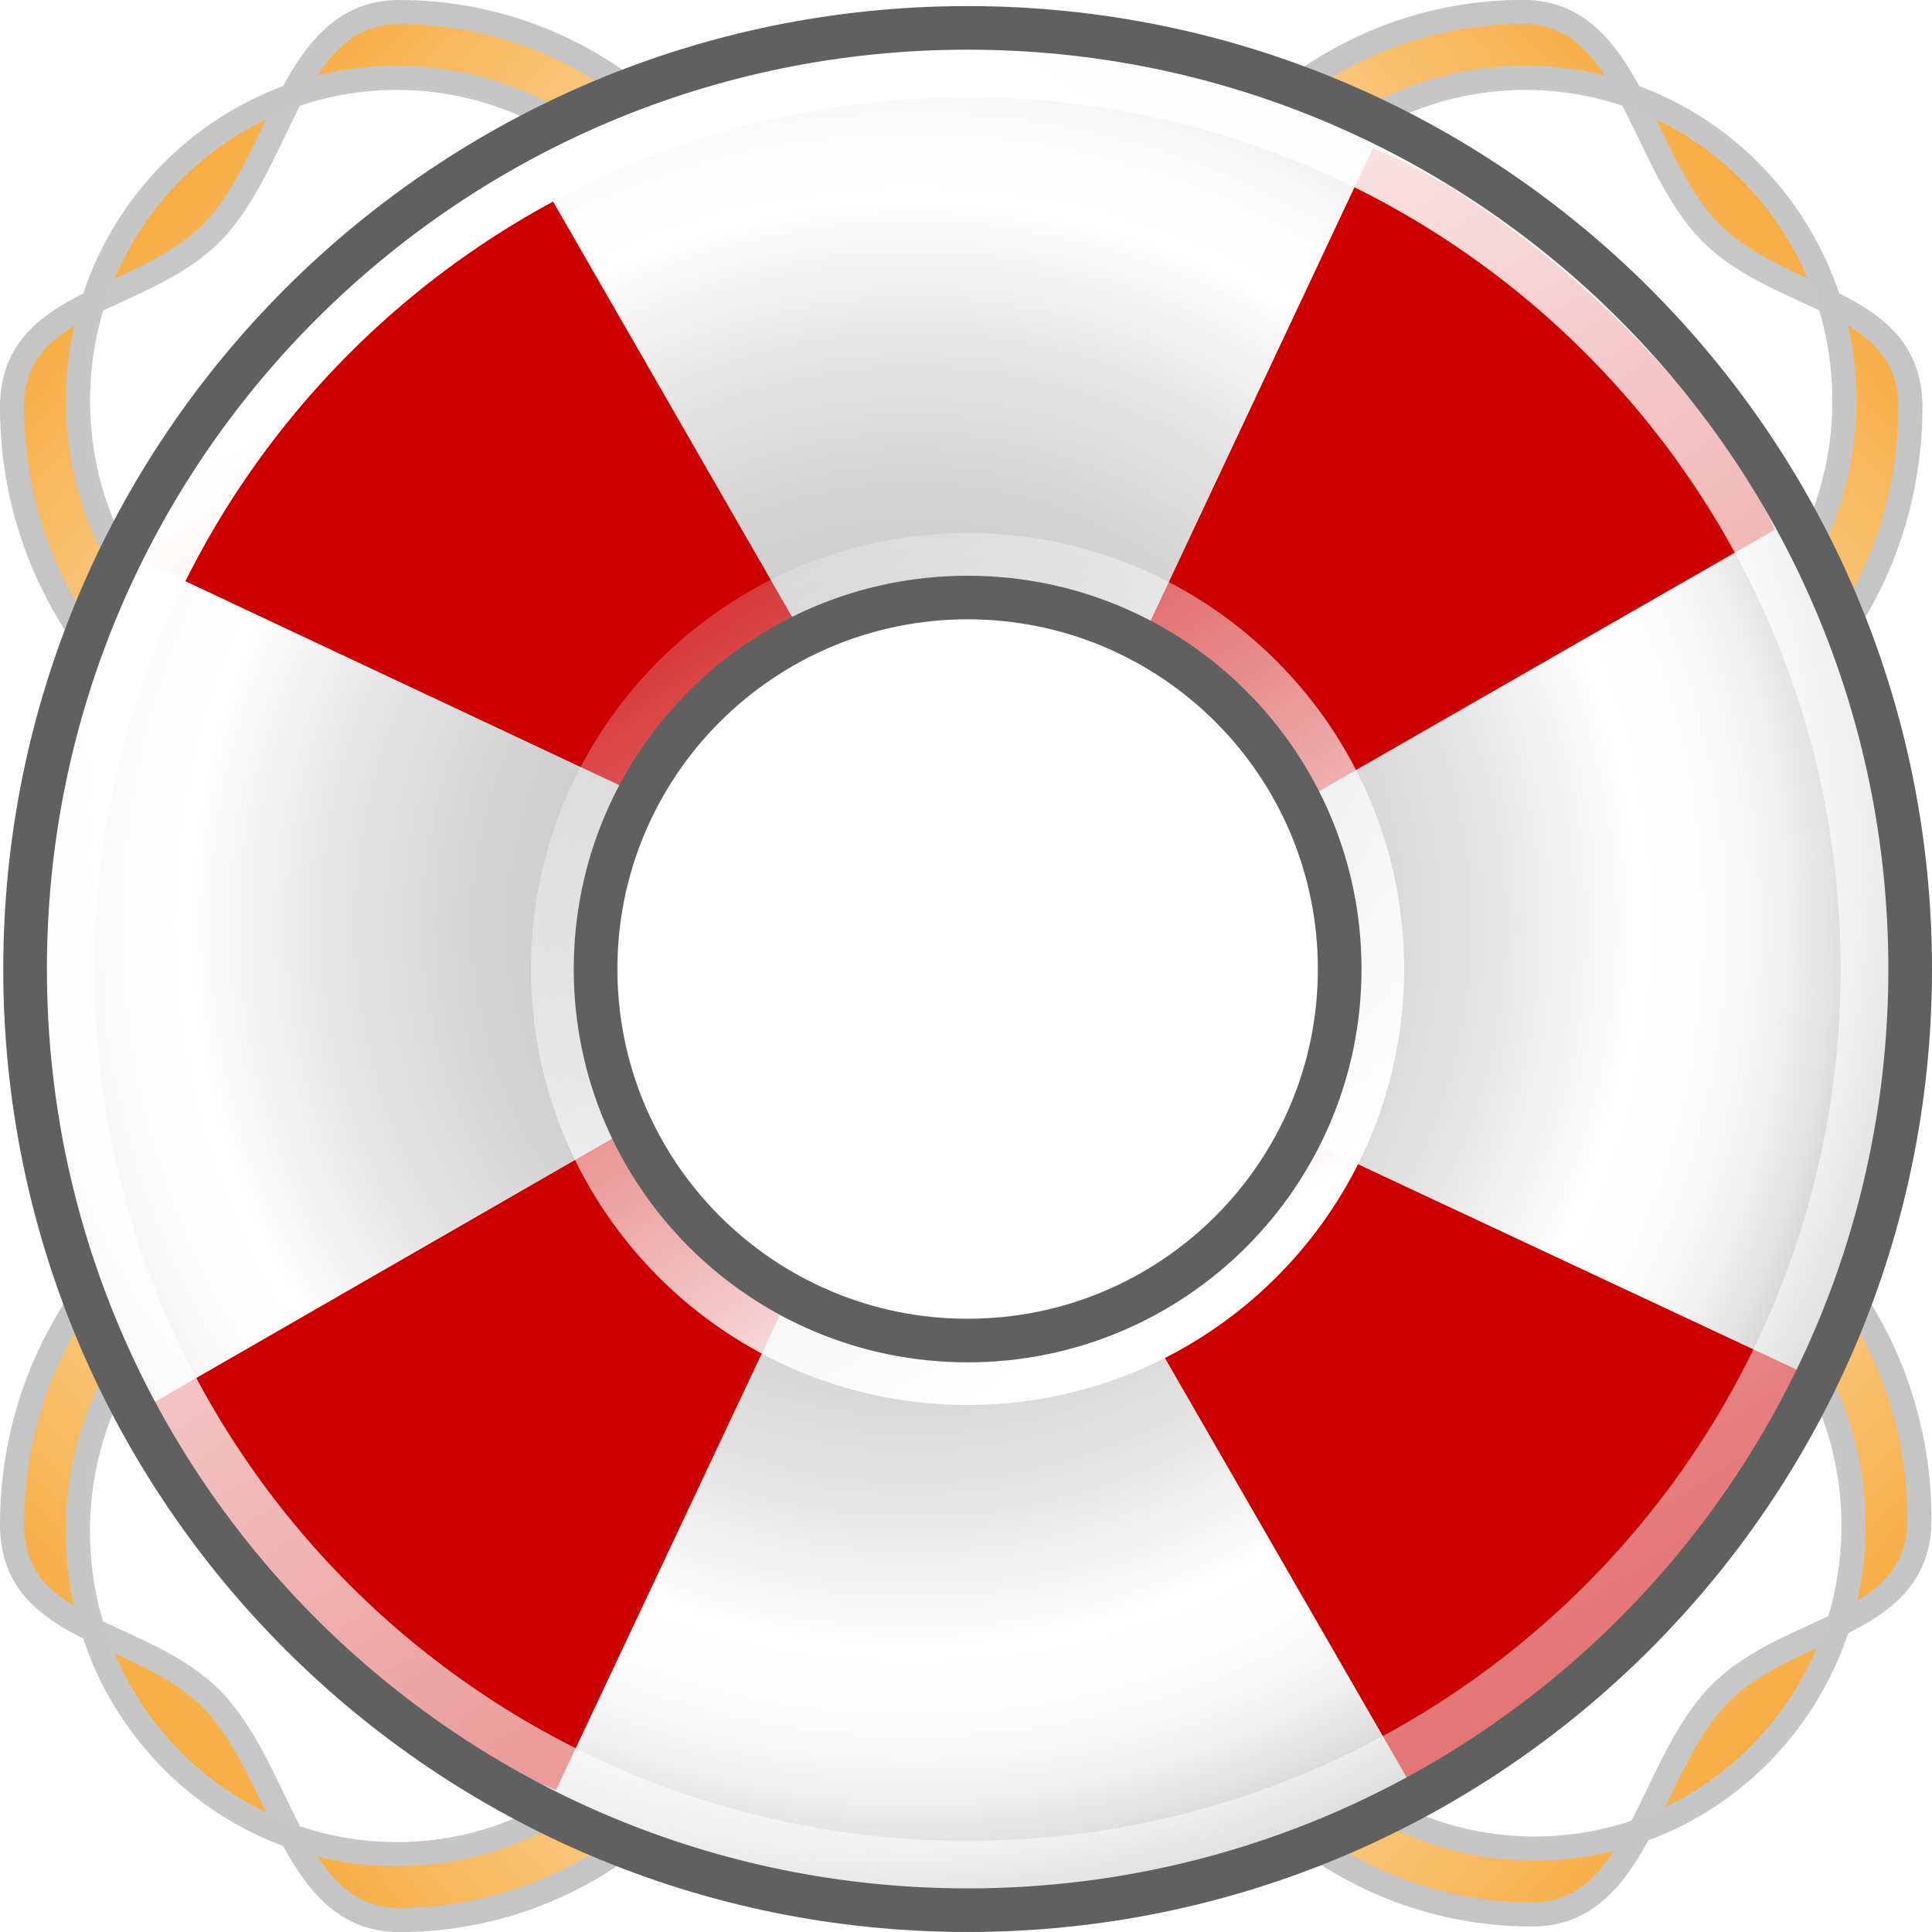
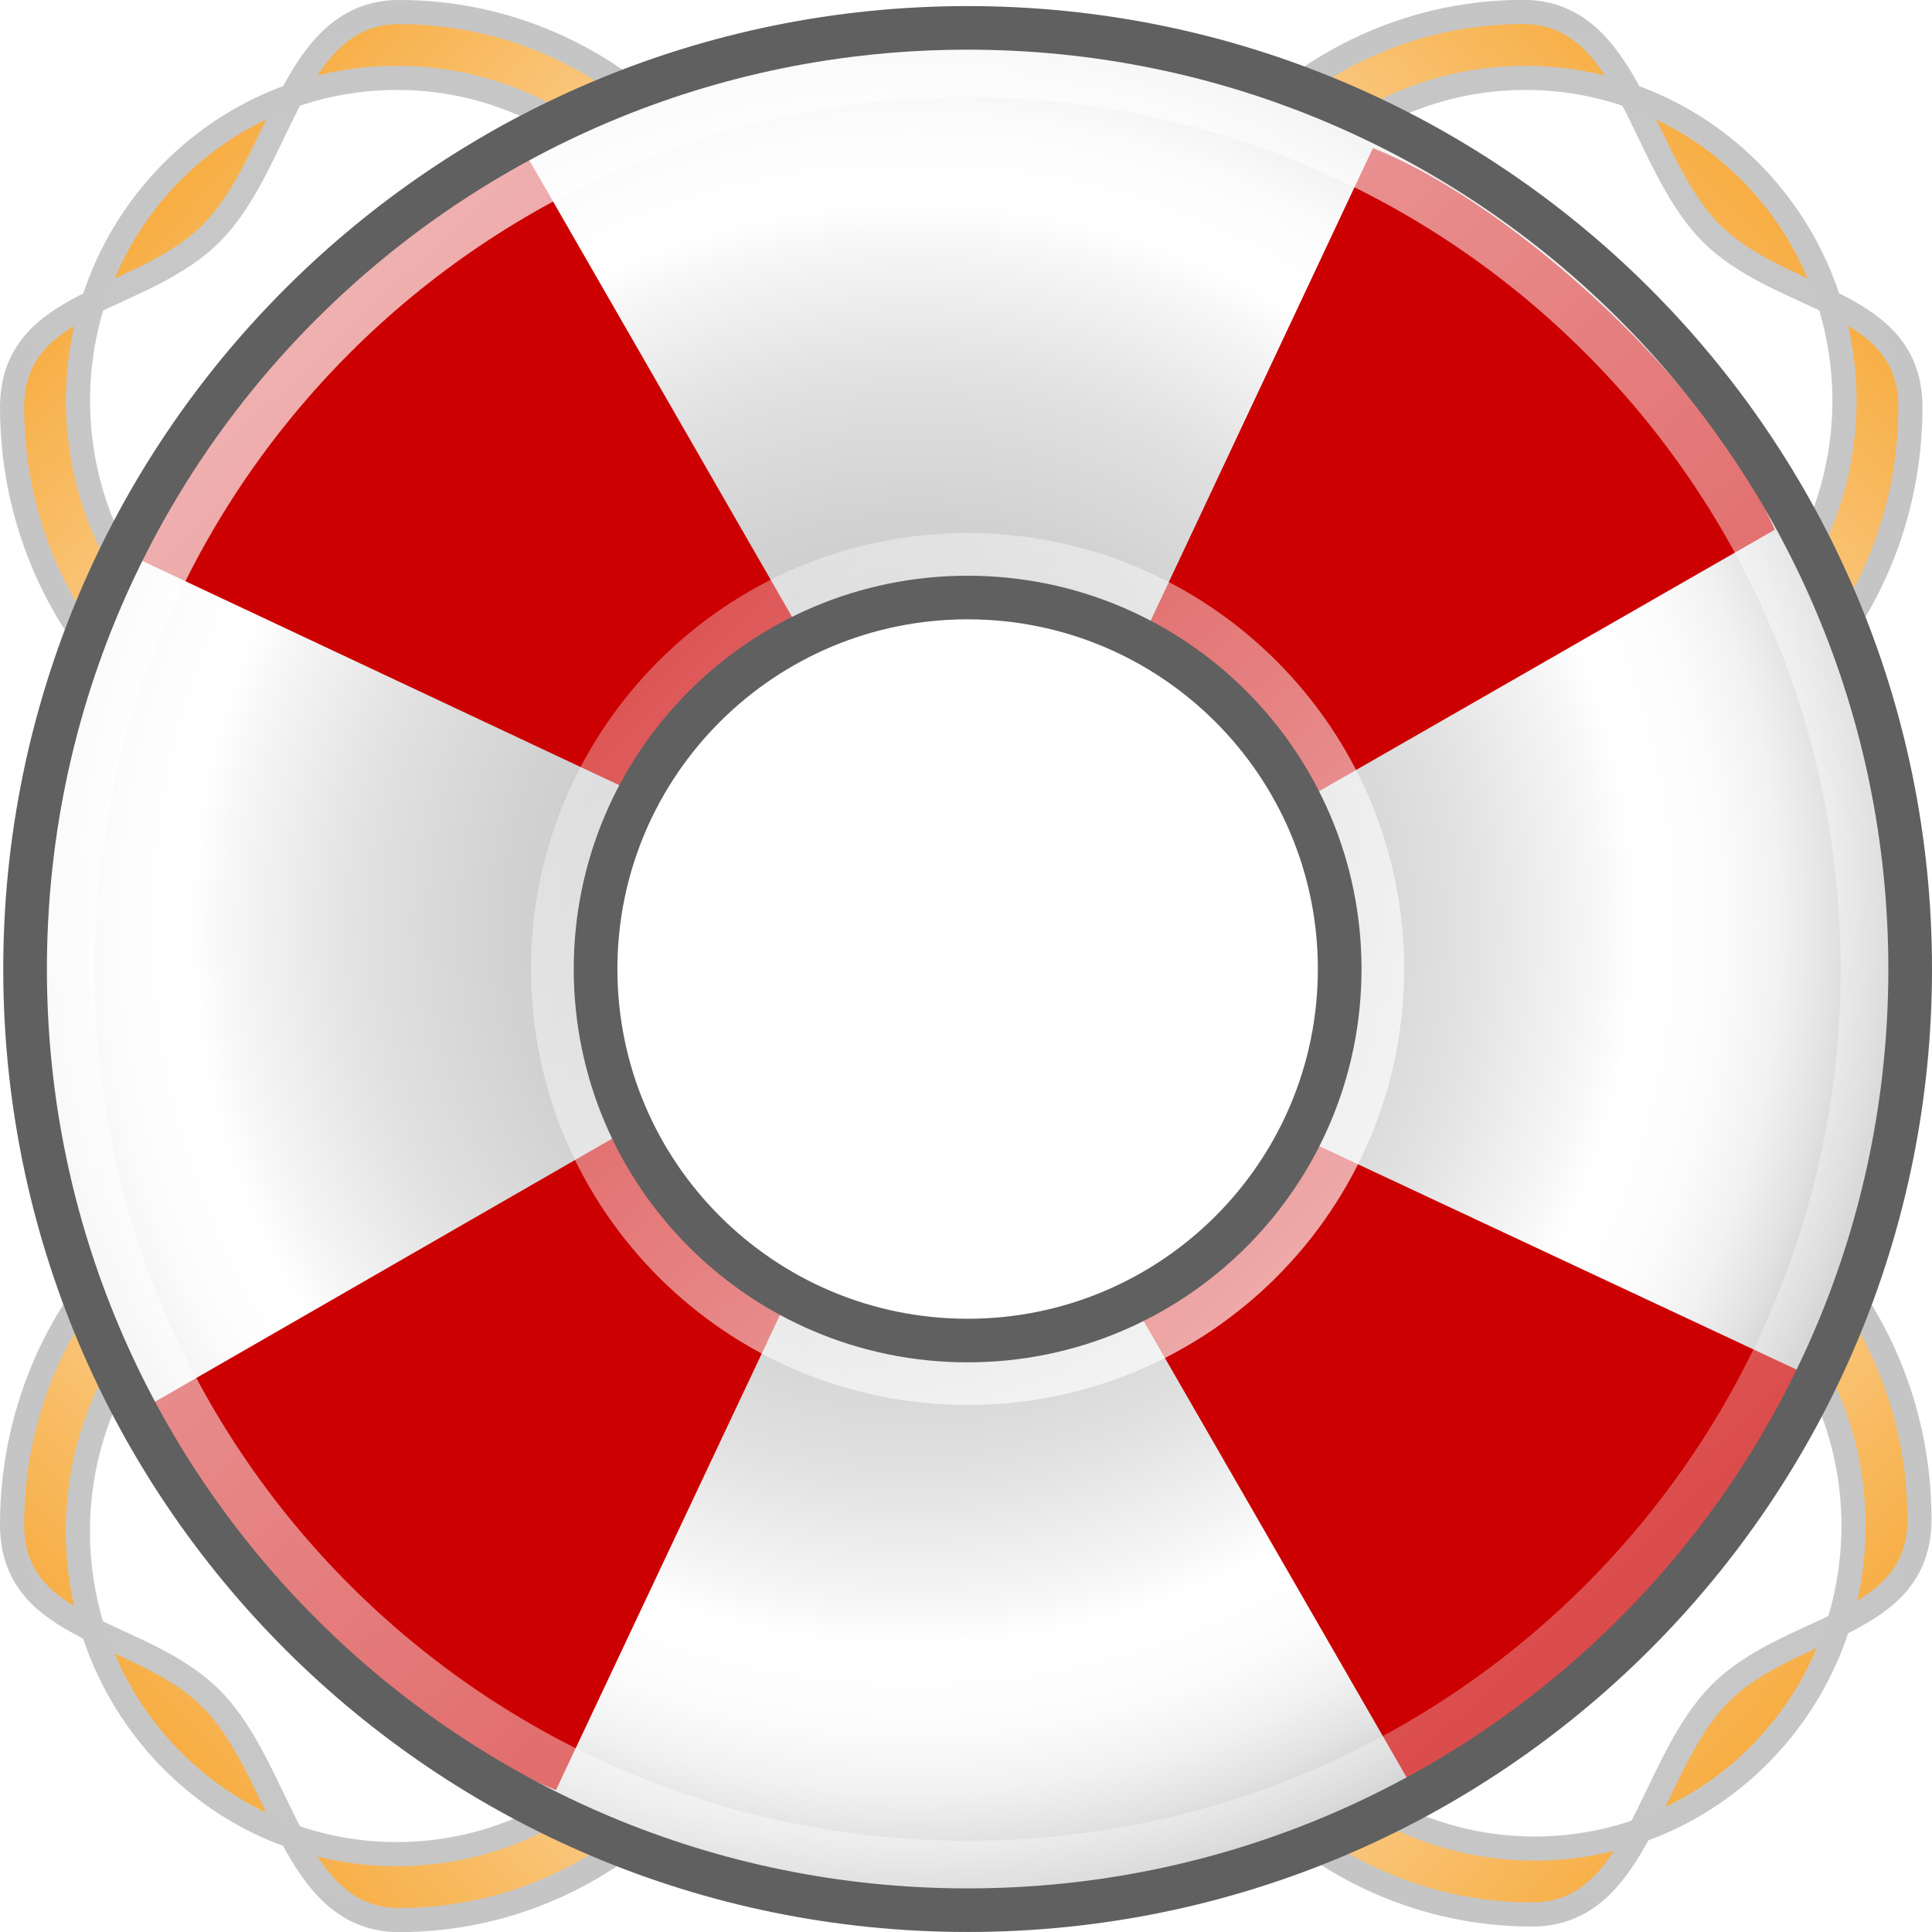
<svg xmlns="http://www.w3.org/2000/svg" xmlns:xlink="http://www.w3.org/1999/xlink" width="16" height="16" id="svg11300" version="1.0" viewBox="0 0 16 16">
  <defs id="defs3">
    <radialGradient gradientTransform="matrix(0.4115226,0,0,0.4115226,-1.849509,-1.830605)" r="19.828" cx="22.904" cy="23.1" gradientUnits="userSpaceOnUse" id="radialGradient4007">
      <stop id="stop4027" offset="0" stop-color="#ccc" />
      <stop id="stop4029" offset="1" stop-color="#c5c5c5" />
    </radialGradient>
    <linearGradient id="linearGradient4288">
      <stop style="stop-color:#f7ad42;stop-opacity:1;" offset="0" id="stop4290" />
      <stop style="stop-color:#f7ad42;stop-opacity:0;" offset="1" id="stop4292" />
    </linearGradient>
    <linearGradient id="linearGradient4176">
      <stop id="stop4178" offset="0" style="stop-color:#ffffff;stop-opacity:1;" />
      <stop id="stop4180" offset="1" style="stop-color:#ffffff;stop-opacity:0;" />
    </linearGradient>
    <radialGradient id="f" gradientUnits="userSpaceOnUse" cy="23.1" cx="22.904" r="19.828" gradientTransform="matrix(0.4115226,0,0,0.4115226,-1.849509,-1.830605)">
      <stop stop-color="#c5c5c5" offset="0" id="stop16" />
      <stop stop-color="#c8c8c8" offset=".237" id="stop18" />
      <stop stop-color="#d1d1d1" offset=".408" id="stop20" />
      <stop stop-color="#e1e1e1" offset=".559" id="stop22" />
      <stop stop-color="#f7f7f7" offset=".696" id="stop24" />
      <stop stop-color="#fff" offset=".736" id="stop26" />
      <stop stop-color="#fcfcfc" offset=".819" id="stop28" />
      <stop stop-color="#f2f2f2" offset=".881" id="stop30" />
      <stop stop-color="#e2e2e2" offset=".936" id="stop32" />
      <stop stop-color="#ccc" offset=".988" id="stop34" />
      <stop stop-color="#c5c5c5" offset="1" id="stop36" />
    </radialGradient>
-     <linearGradient id="b" x1="27.427" xlink:href="#linearGradient4176" gradientUnits="userSpaceOnUse" x2="15.76" y1="30.842" y2="13.171" gradientTransform="matrix(0.4108324,0,0,0.4102229,-1.846481,-1.820233)" />
-     <linearGradient id="h" x1="15.929" xlink:href="#linearGradient4176" gradientUnits="userSpaceOnUse" x2="51.53" y1="9.07" y2="64.25" gradientTransform="matrix(0.4108324,0,0,0.4102229,-1.846481,-1.820233)" />
+     <linearGradient id="b" x1="43.088" xlink:href="#linearGradient4176" gradientUnits="userSpaceOnUse" x2="4.911" y1="43.109" y2="4.935" gradientTransform="matrix(0.4108324,0,0,0.4102229,-1.846481,-1.820233)" />
+     <linearGradient id="h" x1="-7.956" xlink:href="#linearGradient4176" gradientUnits="userSpaceOnUse" x2="56.167" y1="-11.171" y2="57.153" gradientTransform="matrix(0.4108324,0,0,0.4102229,-1.846481,-1.820233)" />
    <linearGradient xlink:href="#linearGradient4288" id="linearGradient4296" x1="14.813" y1="14.466" x2="9.925" y2="9.943" gradientUnits="userSpaceOnUse" gradientTransform="matrix(0.9983227,0,0,0.9968417,-0.09615116,-0.09468391)" />
    <radialGradient xlink:href="#radialGradient4007" id="radialGradient4306" cx="12.807" cy="12.716" fx="12.807" fy="12.716" r="3.311" gradientTransform="matrix(0.9983227,0,0,1.018599,-0.09615116,-0.3713579)" gradientUnits="userSpaceOnUse" />
    <radialGradient xlink:href="#f" id="radialGradient4497" gradientUnits="userSpaceOnUse" gradientTransform="matrix(0.4108324,0,0,0.4102229,-1.846481,-1.820233)" cx="22.904" cy="23.1" r="19.828" />
    <linearGradient xlink:href="#linearGradient4288" id="linearGradient4296-2" x1="14.813" y1="14.466" x2="9.925" y2="9.943" gradientUnits="userSpaceOnUse" gradientTransform="matrix(-0.9983227,0,0,0.9968417,16.091,-0.04881444)" />
    <radialGradient xlink:href="#radialGradient4007-5" id="radialGradient4306-4" cx="12.807" cy="12.716" fx="12.807" fy="12.716" r="3.311" gradientTransform="matrix(-0.9983227,0,0,1.018599,16.091,-0.3254884)" gradientUnits="userSpaceOnUse" />
    <radialGradient gradientTransform="matrix(0.4115226,0,0,0.4115226,-1.849509,-1.830605)" r="19.828" cx="22.904" cy="23.1" gradientUnits="userSpaceOnUse" id="radialGradient4007-5">
      <stop id="stop4027-7" offset="0" stop-color="#ccc" />
      <stop id="stop4029-4" offset="1" stop-color="#c5c5c5" />
    </radialGradient>
    <linearGradient xlink:href="#linearGradient4288" id="linearGradient4296-2-8" x1="14.813" y1="14.466" x2="9.925" y2="9.943" gradientUnits="userSpaceOnUse" gradientTransform="matrix(-0.9983227,0,0,-0.9968417,16.091,16.04882)" />
    <radialGradient xlink:href="#radialGradient4007-5-4" id="radialGradient4306-4-1" cx="12.807" cy="12.716" fx="12.807" fy="12.716" r="3.311" gradientTransform="matrix(-0.9983227,0,0,-1.018599,16.091,16.32549)" gradientUnits="userSpaceOnUse" />
    <radialGradient gradientTransform="matrix(0.4115226,0,0,0.4115226,-1.849509,-1.830605)" r="19.828" cx="22.904" cy="23.1" gradientUnits="userSpaceOnUse" id="radialGradient4007-5-4">
      <stop id="stop4027-7-6" offset="0" stop-color="#ccc" />
      <stop id="stop4029-4-9" offset="1" stop-color="#c5c5c5" />
    </radialGradient>
    <linearGradient xlink:href="#linearGradient4288" id="linearGradient4296-2-8-2" x1="14.813" y1="14.466" x2="9.925" y2="9.943" gradientUnits="userSpaceOnUse" gradientTransform="matrix(0.9983227,0,0,-0.9968417,-0.1709219,16.04882)" />
    <radialGradient xlink:href="#radialGradient4007-5-4-6" id="radialGradient4306-4-1-9" cx="12.807" cy="12.716" fx="12.807" fy="12.716" r="3.311" gradientTransform="matrix(0.9983227,0,0,-1.018599,-0.1709219,16.32549)" gradientUnits="userSpaceOnUse" />
    <radialGradient gradientTransform="matrix(0.4115226,0,0,0.4115226,-1.849509,-1.830605)" r="19.828" cx="22.904" cy="23.1" gradientUnits="userSpaceOnUse" id="radialGradient4007-5-4-6">
      <stop id="stop4027-7-6-0" offset="0" stop-color="#ccc" />
      <stop id="stop4029-4-9-0" offset="1" stop-color="#c5c5c5" />
    </radialGradient>
  </defs>
  <g id="layer1">
    <g id="g4150">
      <path id="path4270-8-6-4" d="m 12.615,6.645 c -1.77,7.01e-5 -3.205,-1.465 -3.206,-3.273 3.15e-4,-1.808 1.435,-3.273 3.206,-3.273 0.885,-3.407e-5 0.967,1.231 1.548,1.823 0.58,0.592 1.658,0.546 1.658,1.45 -3.15e-4,1.808 -1.435,3.273 -3.206,3.273 z m 0.018,-0.654 c 1.459,6.752e-4 2.642,-1.196 2.642,-2.673 C 15.274,1.841 14.091,0.644 12.632,0.645 11.174,0.645 9.992,1.842 9.992,3.318 c 6.4e-5,1.476 1.182,2.673 2.64,2.673 z" style="color:#000000;clip-rule:nonzero;display:inline;overflow:visible;visibility:visible;opacity:1;isolation:auto;mix-blend-mode:normal;color-interpolation:sRGB;color-interpolation-filters:linearRGB;solid-color:#000000;solid-opacity:1;fill:url(#linearGradient4296-2-8-2);fill-opacity:1;fill-rule:nonzero;stroke:url(#radialGradient4306-4-1-9);stroke-width:0.2;stroke-linecap:round;stroke-linejoin:round;stroke-miterlimit:4;stroke-dasharray:none;stroke-dashoffset:0;stroke-opacity:1;color-rendering:auto;image-rendering:auto;shape-rendering:auto;text-rendering:auto;enable-background:accumulate" />
      <path id="path4270-8-6" d="M 3.305,6.645 C 5.075,6.645 6.511,5.18 6.511,3.373 6.511,1.565 5.075,0.1 3.305,0.1 2.42,0.1 2.338,1.33 1.758,1.923 c -0.58,0.592 -1.658,0.546 -1.658,1.45 3.15e-4,1.808 1.435,3.273 3.206,3.273 z M 3.288,5.991 C 1.829,5.992 0.646,4.795 0.646,3.318 0.646,1.841 1.829,0.644 3.288,0.645 4.746,0.645 5.928,1.842 5.928,3.318 5.928,4.794 4.746,5.991 3.288,5.991 Z" style="color:#000000;clip-rule:nonzero;display:inline;overflow:visible;visibility:visible;opacity:1;isolation:auto;mix-blend-mode:normal;color-interpolation:sRGB;color-interpolation-filters:linearRGB;solid-color:#000000;solid-opacity:1;fill:url(#linearGradient4296-2-8);fill-opacity:1;fill-rule:nonzero;stroke:url(#radialGradient4306-4-1);stroke-width:0.2;stroke-linecap:round;stroke-linejoin:round;stroke-miterlimit:4;stroke-dasharray:none;stroke-dashoffset:0;stroke-opacity:1;color-rendering:auto;image-rendering:auto;shape-rendering:auto;text-rendering:auto;enable-background:accumulate" />
      <path id="path4270-8" d="m 3.305,9.355 c 1.77,-7.06e-5 3.205,1.465 3.206,3.273 -3.15e-4,1.808 -1.435,3.273 -3.206,3.273 C 2.42,15.9 2.338,14.67 1.758,14.077 1.178,13.485 0.1,13.531 0.1,12.627 0.1,10.82 1.535,9.355 3.305,9.355 Z m -0.018,0.654 c -1.459,-6.75e-4 -2.642,1.196 -2.642,2.673 6.4e-5,1.477 1.183,2.674 2.642,2.673 1.458,-4.14e-4 2.64,-1.197 2.64,-2.673 -6.4e-5,-1.476 -1.182,-2.673 -2.64,-2.673 z" style="color:#000000;clip-rule:nonzero;display:inline;overflow:visible;visibility:visible;opacity:1;isolation:auto;mix-blend-mode:normal;color-interpolation:sRGB;color-interpolation-filters:linearRGB;solid-color:#000000;solid-opacity:1;fill:url(#linearGradient4296-2);fill-opacity:1;fill-rule:nonzero;stroke:url(#radialGradient4306-4);stroke-width:0.2;stroke-linecap:round;stroke-linejoin:round;stroke-miterlimit:4;stroke-dasharray:none;stroke-dashoffset:0;stroke-opacity:1;color-rendering:auto;image-rendering:auto;shape-rendering:auto;text-rendering:auto;enable-background:accumulate" />
      <path id="path4270" d="m 12.69,9.309 c -1.77,-7.06e-5 -3.205,1.465 -3.206,3.273 3.147e-4,1.808 1.435,3.273 3.206,3.273 0.885,3.4e-5 0.967,-1.231 1.548,-1.823 0.58,-0.592 1.658,-0.546 1.658,-1.45 -3.15e-4,-1.808 -1.435,-3.273 -3.206,-3.273 z m 0.018,0.654 c 1.459,-6.759e-4 2.642,1.196 2.642,2.673 -6.5e-5,1.477 -1.183,2.674 -2.642,2.673 -1.458,-4.13e-4 -2.64,-1.197 -2.64,-2.673 6.4e-5,-1.476 1.182,-2.673 2.64,-2.673 z" style="color:#000000;clip-rule:nonzero;display:inline;overflow:visible;visibility:visible;opacity:1;isolation:auto;mix-blend-mode:normal;color-interpolation:sRGB;color-interpolation-filters:linearRGB;solid-color:#000000;solid-opacity:1;fill:url(#linearGradient4296);fill-opacity:1;fill-rule:nonzero;stroke:url(#radialGradient4306);stroke-width:0.2;stroke-linecap:round;stroke-linejoin:round;stroke-miterlimit:4;stroke-dasharray:none;stroke-dashoffset:0;stroke-opacity:1;color-rendering:auto;image-rendering:auto;shape-rendering:auto;text-rendering:auto;enable-background:accumulate" />
      <ellipse ry="5.423" rx="5.431" cy="8.025" cx="8.013" id="circle92" style="fill:none;stroke:url(#radialGradient4497);stroke-width:4.516" />
      <path d="M 4.357,1.281 6.571,5.129 C 5.833,5.538 5.505,5.839 5.138,6.507 L 1.16,4.637 C 1.651,3.41 3.209,1.772 4.357,1.281 m 10.341,3.106 -3.815,2.189 C 10.464,5.872 10.113,5.573 9.502,5.198 L 11.37,1.226 c 1.218,0.487 2.841,2.027 3.328,3.161 M 11.666,14.749 9.438,10.883 C 10.108,10.507 10.453,10.15 10.862,9.462 l 4.041,1.892 c -0.498,1.243 -2.158,2.9 -3.237,3.395 M 1.243,11.632 5.083,9.422 C 5.493,10.158 5.795,10.422 6.477,10.852 l -1.873,3.973 C 3.374,14.333 1.735,12.696 1.243,11.632" id="path94" style="fill:#cc0000;fill-opacity:1" />
      <ellipse ry="3.405" rx="3.41" cx="8.013" cy="8.025" id="circle96" style="fill:none;stroke:url(#b);stroke-width:0.411" />
      <ellipse ry="7.425" rx="7.436" cy="8.025" cx="8.013" id="circle98" style="fill:none;stroke:url(#h);stroke-width:0.411" />
      <g transform="matrix(0.4108324,0,0,0.4102229,-1.846481,-1.820233)" id="g100" style="fill:none;stroke:#606060;stroke-width:0.88">
        <circle cx="24" cy="24" r="7.5" id="circle102" />
        <circle cx="24" cy="24" r="19" id="circle104" />
      </g>
    </g>
  </g>
</svg>
